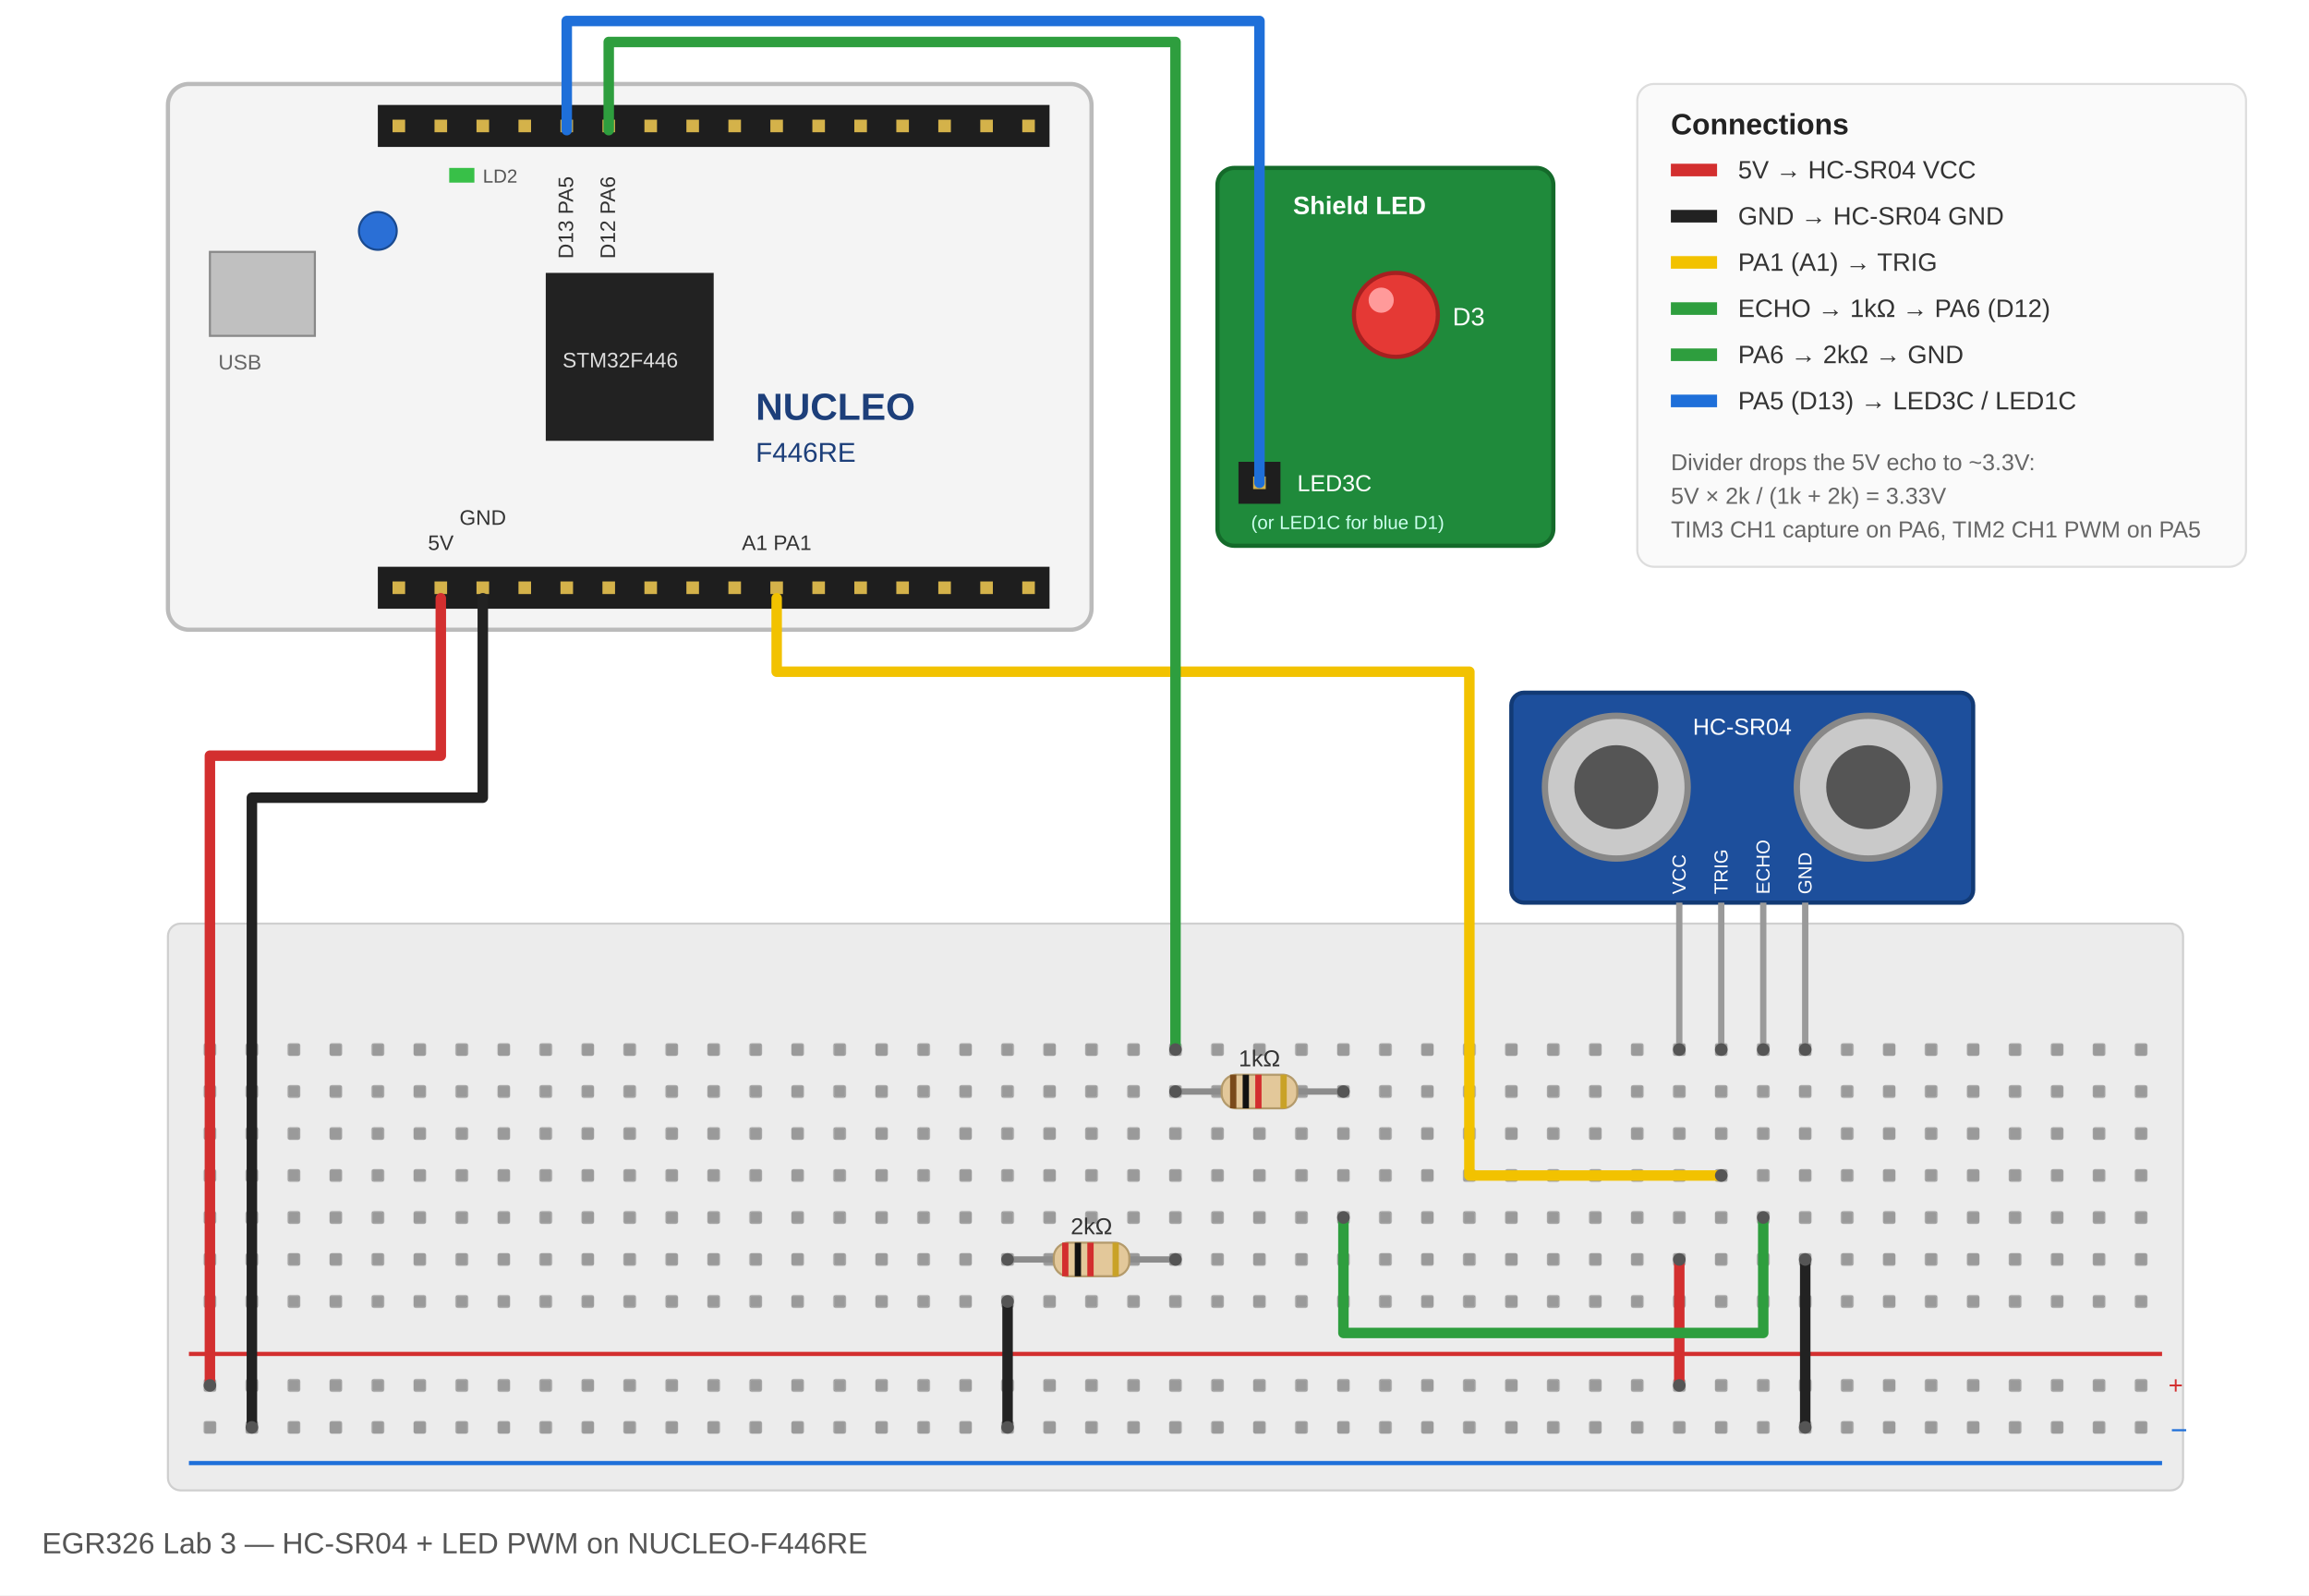
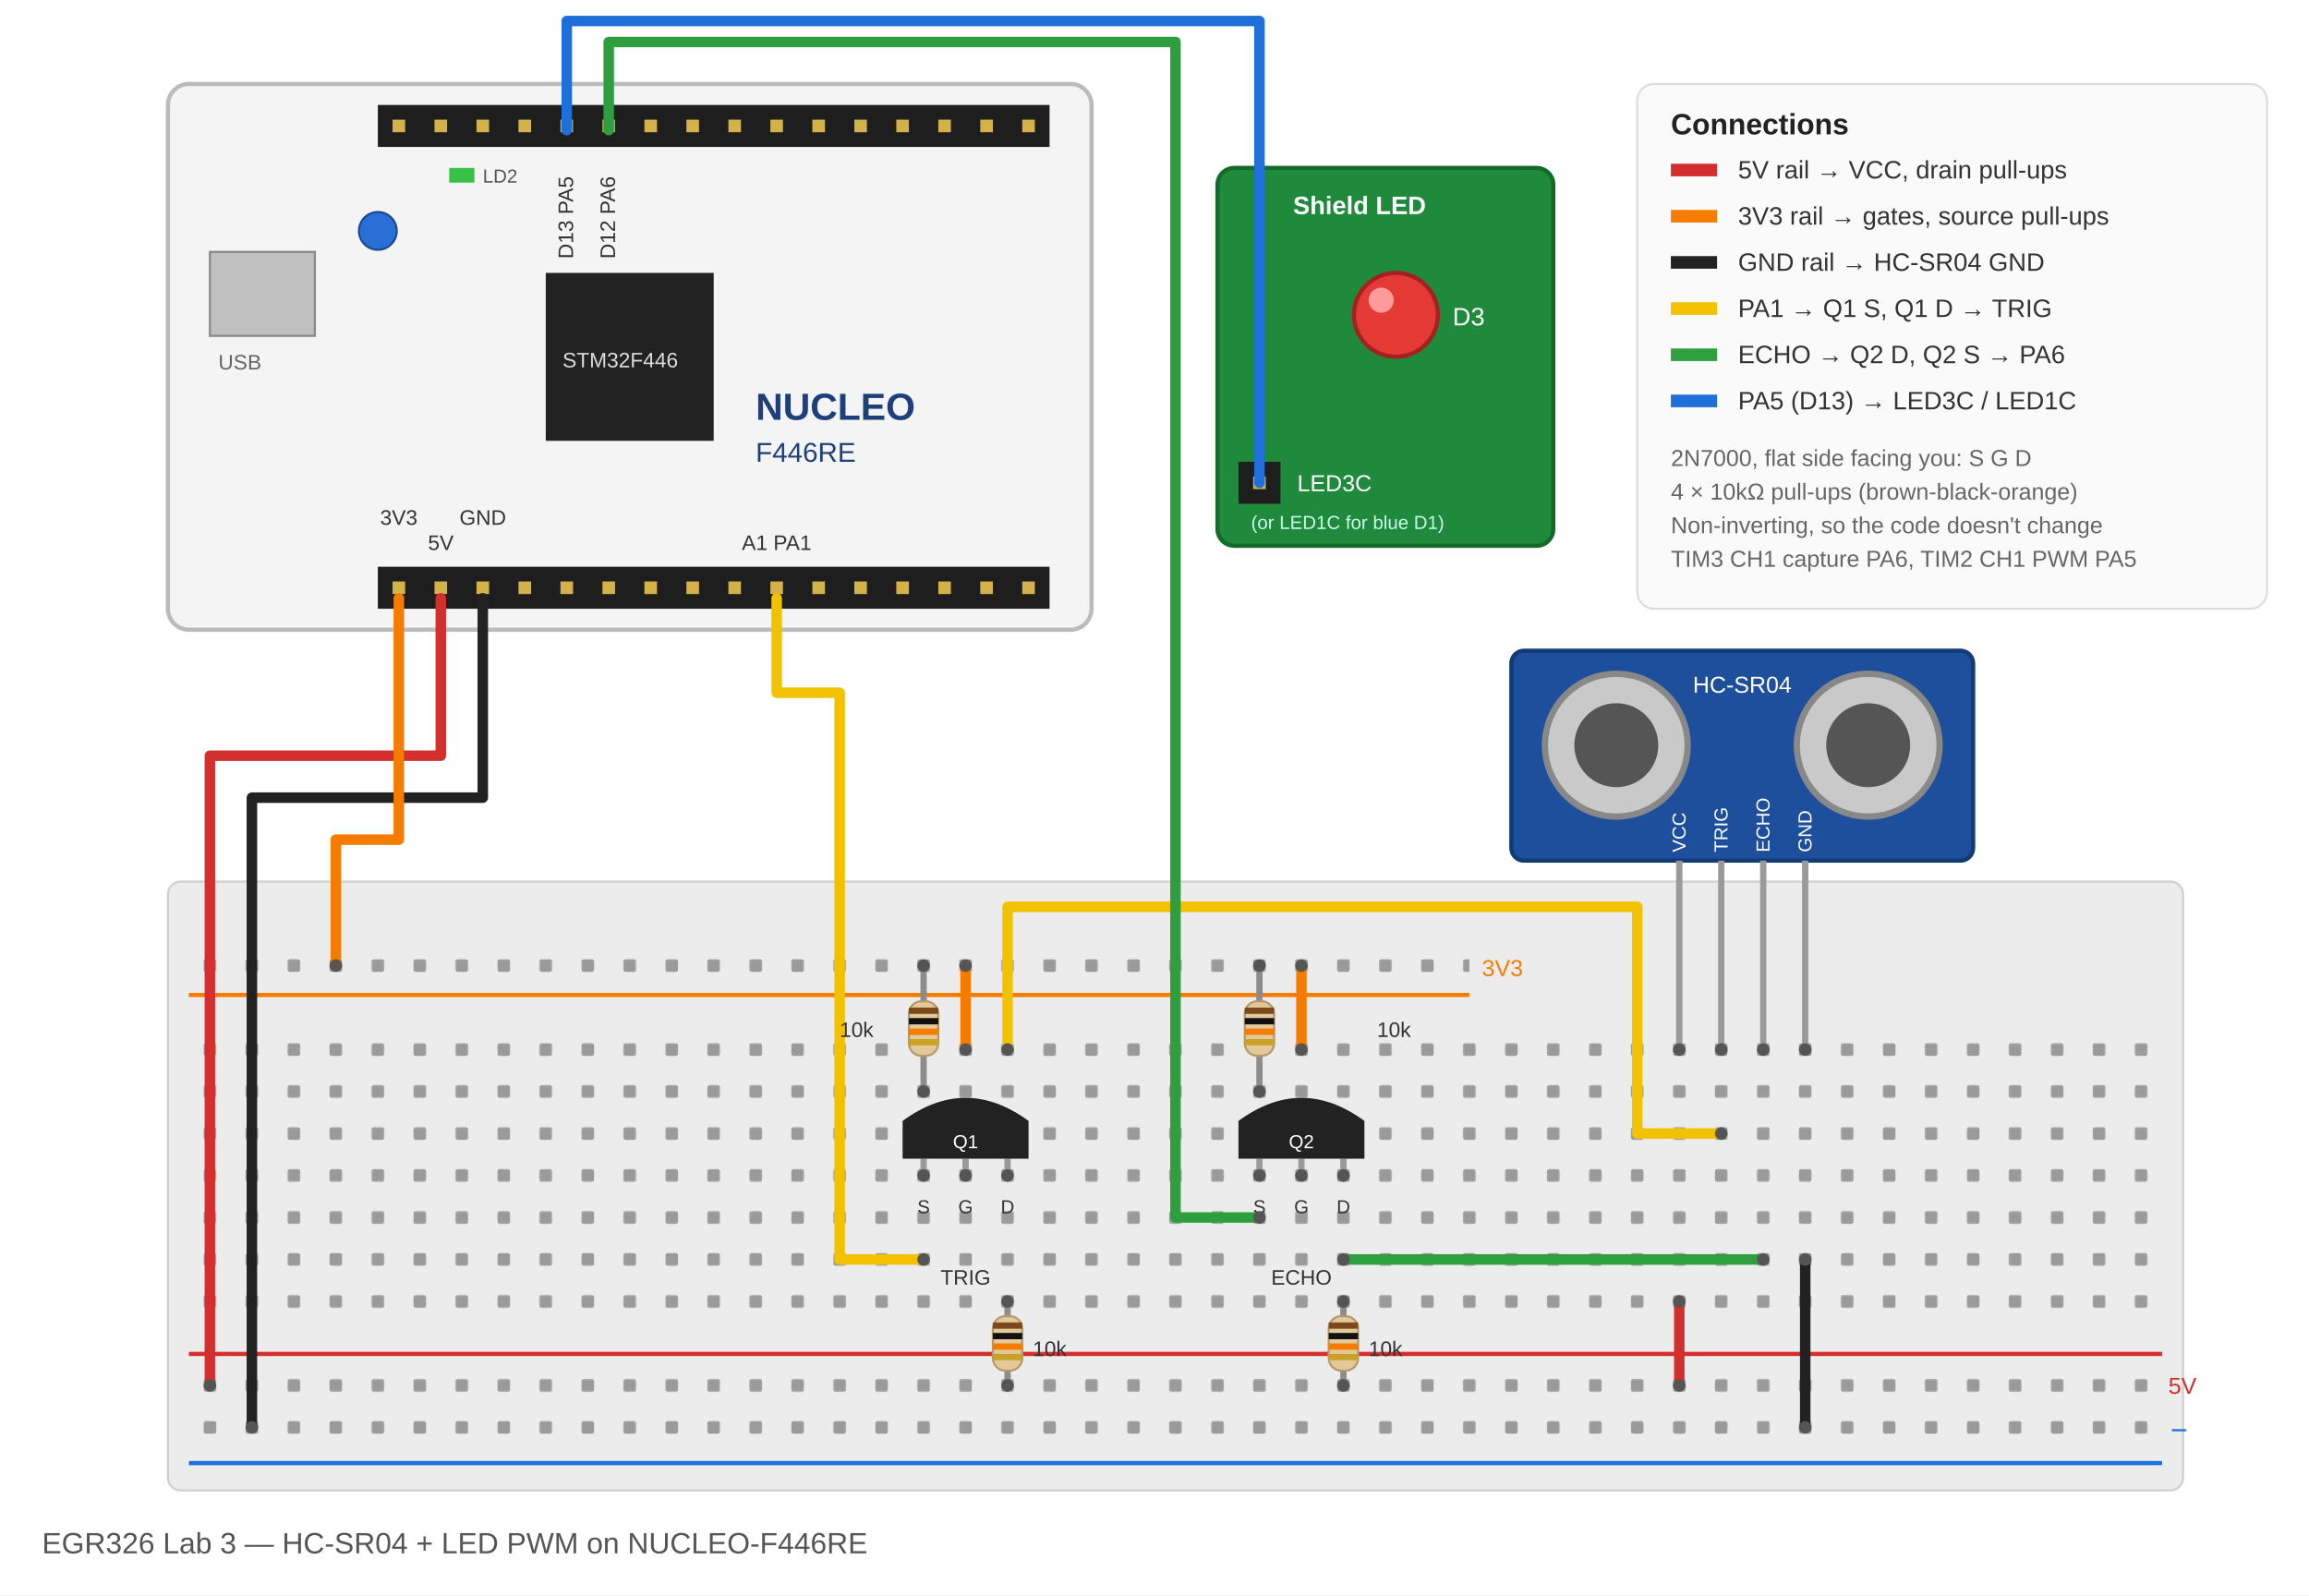
<svg xmlns="http://www.w3.org/2000/svg" viewBox="0 0 1100 760" width="1100" height="760" font-family="Arial, Helvetica, sans-serif">
  <defs>
    <pattern id="hole" x="-10" y="-10" width="20" height="20" patternUnits="userSpaceOnUse">
      <rect x="7" y="7" width="6" height="6" rx="1" fill="#9a9a9a" />
    </pattern>
    <g id="res">
      <line x1="0" y1="0" x2="80" y2="0" stroke="#8c8c8c" stroke-width="3" />
      <rect x="22" y="-8" width="36" height="16" rx="7" fill="#e3c89a" stroke="#b39a6b" />
    </g>
  </defs>
  <rect width="1100" height="760" fill="#ffffff" />
  <text x="20" y="740" font-size="14" fill="#555">EGR326 Lab 3 — HC-SR04 + LED PWM on NUCLEO-F446RE</text>
  <rect x="80" y="40" width="440" height="260" rx="10" fill="#f4f4f4" stroke="#bbb" stroke-width="2" />
  <rect x="100" y="120" width="50" height="40" fill="#c0c0c0" stroke="#888" />
  <text x="104" y="176" font-size="10" fill="#666">USB</text>
  <circle cx="180" cy="110" r="9" fill="#2a6fd6" stroke="#1a4a90" />
  <rect x="260" y="130" width="80" height="80" fill="#222" />
  <text x="268" y="175" font-size="10" fill="#ddd">STM32F446</text>
  <text x="360" y="200" font-size="18" font-weight="bold" fill="#1d3f7a">NUCLEO</text>
  <text x="360" y="220" font-size="13" fill="#1d3f7a">F446RE</text>
  <rect x="214" y="80" width="12" height="7" fill="#38c048" />
  <text x="230" y="87" font-size="9" fill="#555">LD2</text>
  <rect x="180" y="50" width="320" height="20" fill="#1e1e1e" />
  <rect x="180" y="270" width="320" height="20" fill="#1e1e1e" />
  <g fill="#d4b24a">
    <rect x="187" y="57" width="6" height="6" />
    <rect x="207" y="57" width="6" height="6" />
    <rect x="227" y="57" width="6" height="6" />
    <rect x="247" y="57" width="6" height="6" />
    <rect x="267" y="57" width="6" height="6" />
    <rect x="287" y="57" width="6" height="6" />
    <rect x="307" y="57" width="6" height="6" />
    <rect x="327" y="57" width="6" height="6" />
    <rect x="347" y="57" width="6" height="6" />
    <rect x="367" y="57" width="6" height="6" />
    <rect x="387" y="57" width="6" height="6" />
    <rect x="407" y="57" width="6" height="6" />
    <rect x="427" y="57" width="6" height="6" />
    <rect x="447" y="57" width="6" height="6" />
    <rect x="467" y="57" width="6" height="6" />
    <rect x="487" y="57" width="6" height="6" />
    <rect x="187" y="277" width="6" height="6" />
    <rect x="207" y="277" width="6" height="6" />
    <rect x="227" y="277" width="6" height="6" />
    <rect x="247" y="277" width="6" height="6" />
    <rect x="267" y="277" width="6" height="6" />
    <rect x="287" y="277" width="6" height="6" />
    <rect x="307" y="277" width="6" height="6" />
    <rect x="327" y="277" width="6" height="6" />
    <rect x="347" y="277" width="6" height="6" />
    <rect x="367" y="277" width="6" height="6" />
    <rect x="387" y="277" width="6" height="6" />
    <rect x="407" y="277" width="6" height="6" />
    <rect x="427" y="277" width="6" height="6" />
    <rect x="447" y="277" width="6" height="6" />
    <rect x="467" y="277" width="6" height="6" />
    <rect x="487" y="277" width="6" height="6" />
  </g>
  <g font-size="10" fill="#333" text-anchor="middle">
    <text x="270" y="84" transform="rotate(-90 270 84)" dy="3" text-anchor="end">D13 PA5</text>
    <text x="290" y="84" transform="rotate(-90 290 84)" dy="3" text-anchor="end">D12 PA6</text>
    <text x="210" y="262">5V</text>
    <text x="230" y="250">GND</text>
    <text x="370" y="262">A1 PA1</text>
+     <text x="190" y="250">3V3</text>
  </g>
  <rect x="580" y="80" width="160" height="180" rx="8" fill="#1f8a3b" stroke="#146a2a" stroke-width="2" />
  <text x="616" y="102" font-size="12" fill="#fff" font-weight="bold">Shield LED</text>
  <circle cx="665" cy="150" r="20" fill="#e53935" stroke="#a52020" stroke-width="2" />
  <circle cx="658" cy="143" r="6" fill="#ff9a9a" />
  <text x="692" y="155" font-size="12" fill="#fff">D3</text>
  <rect x="590" y="220" width="20" height="20" fill="#1e1e1e" />
  <rect x="597" y="227" width="6" height="6" fill="#d4b24a" />
  <text x="618" y="234" font-size="11" fill="#fff">LED3C</text>
  <text x="596" y="252" font-size="9" fill="#cfe">(or LED1C for blue D1)</text>
-   <rect x="780" y="40" width="290" height="230" rx="8" fill="#fafafa" stroke="#ddd" />
+   <rect x="780" y="40" width="300" height="250" rx="8" fill="#fafafa" stroke="#ddd" />
  <text x="796" y="64" font-size="14" font-weight="bold" fill="#222">Connections</text>
  <g font-size="12" fill="#333">
    <rect x="796" y="78" width="22" height="6" fill="#d32f2f" />
-     <text x="828" y="85">5V → HC-SR04 VCC</text>
-     <rect x="796" y="100" width="22" height="6" fill="#222" />
-     <text x="828" y="107">GND → HC-SR04 GND</text>
-     <rect x="796" y="122" width="22" height="6" fill="#f2c200" />
-     <text x="828" y="129">PA1 (A1) → TRIG</text>
-     <rect x="796" y="144" width="22" height="6" fill="#2e9e3e" />
-     <text x="828" y="151">ECHO → 1kΩ → PA6 (D12)</text>
+     <text x="828" y="85">5V rail → VCC, drain pull-ups</text>
+     <rect x="796" y="100" width="22" height="6" fill="#f57c00" />
+     <text x="828" y="107">3V3 rail → gates, source pull-ups</text>
+     <rect x="796" y="122" width="22" height="6" fill="#222" />
+     <text x="828" y="129">GND rail → HC-SR04 GND</text>
+     <rect x="796" y="144" width="22" height="6" fill="#f2c200" />
+     <text x="828" y="151">PA1 → Q1 S,  Q1 D → TRIG</text>
    <rect x="796" y="166" width="22" height="6" fill="#2e9e3e" />
-     <text x="828" y="173">PA6 → 2kΩ → GND</text>
+     <text x="828" y="173">ECHO → Q2 D,  Q2 S → PA6</text>
    <rect x="796" y="188" width="22" height="6" fill="#1e6fd9" />
    <text x="828" y="195">PA5 (D13) → LED3C / LED1C</text>
-     <text x="796" y="224" fill="#666" font-size="11">Divider drops the 5V echo to ~3.3V:</text>
-     <text x="796" y="240" fill="#666" font-size="11">5V × 2k / (1k + 2k) = 3.33V</text>
-     <text x="796" y="256" fill="#666" font-size="11">TIM3 CH1 capture on PA6, TIM2 CH1 PWM on PA5</text>
-   </g>
-   <rect x="80" y="440" width="960" height="270" rx="6" fill="#ececec" stroke="#cfcfcf" />
+     <text x="796" y="222" fill="#666" font-size="11">2N7000, flat side facing you: S  G  D</text>
+     <text x="796" y="238" fill="#666" font-size="11">4 × 10kΩ pull-ups (brown-black-orange)</text>
+     <text x="796" y="254" fill="#666" font-size="11">Non-inverting, so the code doesn't change</text>
+     <text x="796" y="270" fill="#666" font-size="11">TIM3 CH1 capture PA6, TIM2 CH1 PWM PA5</text>
+   </g>
+   <rect x="80" y="420" width="960" height="290" rx="6" fill="#ececec" stroke="#cfcfcf" />
+   <rect x="90" y="450" width="610" height="20" fill="url(#hole)" />
+   <line x1="90" y1="474" x2="700" y2="474" stroke="#f57c00" stroke-width="2" />
+   <text x="706" y="465" font-size="11" fill="#f57c00">3V3</text>
  <rect x="90" y="490" width="940" height="140" fill="url(#hole)" />
  <line x1="90" y1="645" x2="1030" y2="645" stroke="#d32f2f" stroke-width="2" />
  <rect x="90" y="650" width="940" height="20" fill="url(#hole)" />
  <rect x="90" y="670" width="940" height="20" fill="url(#hole)" />
  <line x1="90" y1="697" x2="1030" y2="697" stroke="#1e6fd9" stroke-width="2" />
-   <text x="1033" y="664" font-size="12" fill="#d32f2f">+</text>
+   <text x="1033" y="664" font-size="11" fill="#d32f2f">5V</text>
  <text x="1034" y="686" font-size="14" fill="#1e6fd9">−</text>
-   <rect x="720" y="330" width="220" height="100" rx="6" fill="#1d4f9c" stroke="#123a75" stroke-width="2" />
-   <circle cx="770" cy="375" r="34" fill="#c9c9c9" stroke="#888" stroke-width="3" />
-   <circle cx="770" cy="375" r="20" fill="#555" />
-   <circle cx="890" cy="375" r="34" fill="#c9c9c9" stroke="#888" stroke-width="3" />
-   <circle cx="890" cy="375" r="20" fill="#555" />
-   <text x="830" y="350" font-size="11" fill="#fff" text-anchor="middle">HC-SR04</text>
+   <rect x="720" y="310" width="220" height="100" rx="6" fill="#1d4f9c" stroke="#123a75" stroke-width="2" />
+   <circle cx="770" cy="355" r="34" fill="#c9c9c9" stroke="#888" stroke-width="3" />
+   <circle cx="770" cy="355" r="20" fill="#555" />
+   <circle cx="890" cy="355" r="34" fill="#c9c9c9" stroke="#888" stroke-width="3" />
+   <circle cx="890" cy="355" r="20" fill="#555" />
+   <text x="830" y="330" font-size="11" fill="#fff" text-anchor="middle">HC-SR04</text>
  <g font-size="9" fill="#fff" text-anchor="start">
-     <text transform="translate(803,426) rotate(-90)">VCC</text>
-     <text transform="translate(823,426) rotate(-90)">TRIG</text>
-     <text transform="translate(843,426) rotate(-90)">ECHO</text>
-     <text transform="translate(863,426) rotate(-90)">GND</text>
+     <text transform="translate(803,406) rotate(-90)">VCC</text>
+     <text transform="translate(823,406) rotate(-90)">TRIG</text>
+     <text transform="translate(843,406) rotate(-90)">ECHO</text>
+     <text transform="translate(863,406) rotate(-90)">GND</text>
  </g>
  <g stroke="#9a9a9a" stroke-width="3">
-     <line x1="800" y1="430" x2="800" y2="500" />
-     <line x1="820" y1="430" x2="820" y2="500" />
-     <line x1="840" y1="430" x2="840" y2="500" />
-     <line x1="860" y1="430" x2="860" y2="500" />
-   </g>
-   <use href="#res" x="560" y="520" />
-   <g transform="translate(582,520)">
-     <rect x="4" y="-8" width="3" height="16" fill="#7a4a1a" />
-     <rect x="10" y="-8" width="3" height="16" fill="#111" />
-     <rect x="16" y="-8" width="3" height="16" fill="#d32f2f" />
-     <rect x="28" y="-8" width="3" height="16" fill="#c9a227" />
-   </g>
-   <text x="600" y="508" font-size="11" fill="#333" text-anchor="middle">1kΩ</text>
-   <use href="#res" x="480" y="600" />
-   <g transform="translate(502,600)">
-     <rect x="4" y="-8" width="3" height="16" fill="#d32f2f" />
-     <rect x="10" y="-8" width="3" height="16" fill="#111" />
-     <rect x="16" y="-8" width="3" height="16" fill="#d32f2f" />
-     <rect x="28" y="-8" width="3" height="16" fill="#c9a227" />
-   </g>
-   <text x="520" y="588" font-size="11" fill="#333" text-anchor="middle">2kΩ</text>
+     <line x1="800" y1="410" x2="800" y2="500" />
+     <line x1="820" y1="410" x2="820" y2="500" />
+     <line x1="840" y1="410" x2="840" y2="500" />
+     <line x1="860" y1="410" x2="860" y2="500" />
+   </g>
+   <line x1="440" y1="552" x2="440" y2="560" stroke="#9a9a9a" stroke-width="3" />
+   <circle cx="440" cy="560" r="3" fill="#555" />
+   <line x1="460" y1="552" x2="460" y2="560" stroke="#9a9a9a" stroke-width="3" />
+   <circle cx="460" cy="560" r="3" fill="#555" />
+   <line x1="480" y1="552" x2="480" y2="560" stroke="#9a9a9a" stroke-width="3" />
+   <circle cx="480" cy="560" r="3" fill="#555" />
+   <path d="M430,552 L430,534 Q460,512 490,534 L490,552 Z" fill="#222" />
+   <text x="460" y="547" font-size="9" fill="#fff" text-anchor="middle">Q1</text>
+   <g font-size="9" fill="#333" text-anchor="middle">
+     <text x="440" y="578">S</text>
+     <text x="460" y="578">G</text>
+     <text x="480" y="578">D</text>
+   </g>
+   <line x1="600" y1="552" x2="600" y2="560" stroke="#9a9a9a" stroke-width="3" />
+   <circle cx="600" cy="560" r="3" fill="#555" />
+   <line x1="620" y1="552" x2="620" y2="560" stroke="#9a9a9a" stroke-width="3" />
+   <circle cx="620" cy="560" r="3" fill="#555" />
+   <line x1="640" y1="552" x2="640" y2="560" stroke="#9a9a9a" stroke-width="3" />
+   <circle cx="640" cy="560" r="3" fill="#555" />
+   <path d="M590,552 L590,534 Q620,512 650,534 L650,552 Z" fill="#222" />
+   <text x="620" y="547" font-size="9" fill="#fff" text-anchor="middle">Q2</text>
+   <g font-size="9" fill="#333" text-anchor="middle">
+     <text x="600" y="578">S</text>
+     <text x="620" y="578">G</text>
+     <text x="640" y="578">D</text>
+   </g>
+   <text x="460" y="612" font-size="10" fill="#333" text-anchor="middle">TRIG</text>
+   <text x="620" y="612" font-size="10" fill="#333" text-anchor="middle">ECHO</text>
  <g fill="none" stroke-width="5" stroke-linejoin="round" stroke-linecap="round">
    <polyline points="210,285 210,360 100,360 100,660" stroke="#d32f2f" />
    <polyline points="230,285 230,380 120,380 120,680" stroke="#222" />
-     <polyline points="800,600 800,660" stroke="#d32f2f" />
+     <polyline points="190,285 190,400 160,400 160,460" stroke="#f57c00" />
+     <polyline points="460,500 460,460" stroke="#f57c00" />
+     <polyline points="620,500 620,460" stroke="#f57c00" />
+     <polyline points="800,620 800,660" stroke="#d32f2f" />
    <polyline points="860,600 860,680" stroke="#222" />
-     <polyline points="480,620 480,680" stroke="#222" />
-     <polyline points="370,285 370,320 700,320 700,560 820,560" stroke="#f2c200" />
-     <polyline points="840,580 840,635 640,635 640,580" stroke="#2e9e3e" />
-     <polyline points="560,500 560,20 290,20 290,62" stroke="#2e9e3e" />
+     <polyline points="370,285 370,330 400,330 400,600 440,600" stroke="#f2c200" />
+     <polyline points="480,500 480,432 780,432 780,540 820,540" stroke="#f2c200" />
+     <polyline points="840,600 640,600" stroke="#2e9e3e" />
+     <polyline points="600,580 560,580 560,20 290,20 290,62" stroke="#2e9e3e" />
    <polyline points="270,62 270,10 600,10 600,230" stroke="#1e6fd9" />
+   </g>
+   <line x1="440" y1="460" x2="440" y2="520" stroke="#8c8c8c" stroke-width="3" />
+   <rect x="433.0" y="477.0" width="14" height="26" rx="6" fill="#e3c89a" stroke="#b39a6b" />
+   <rect x="433.0" y="480.0" width="14" height="3" fill="#7a4a1a" />
+   <rect x="433.0" y="485.0" width="14" height="3" fill="#111" />
+   <rect x="433.0" y="490.0" width="14" height="3" fill="#f57c00" />
+   <rect x="433.0" y="495.0" width="14" height="3" fill="#c9a227" />
+   <circle cx="440" cy="460" r="3" fill="#555" />
+   <circle cx="440" cy="520" r="3" fill="#555" />
+   <line x1="600" y1="460" x2="600" y2="520" stroke="#8c8c8c" stroke-width="3" />
+   <rect x="593.0" y="477.0" width="14" height="26" rx="6" fill="#e3c89a" stroke="#b39a6b" />
+   <rect x="593.0" y="480.0" width="14" height="3" fill="#7a4a1a" />
+   <rect x="593.0" y="485.0" width="14" height="3" fill="#111" />
+   <rect x="593.0" y="490.0" width="14" height="3" fill="#f57c00" />
+   <rect x="593.0" y="495.0" width="14" height="3" fill="#c9a227" />
+   <circle cx="600" cy="460" r="3" fill="#555" />
+   <circle cx="600" cy="520" r="3" fill="#555" />
+   <line x1="480" y1="620" x2="480" y2="660" stroke="#8c8c8c" stroke-width="3" />
+   <rect x="473.0" y="627.0" width="14" height="26" rx="6" fill="#e3c89a" stroke="#b39a6b" />
+   <rect x="473.0" y="630.0" width="14" height="3" fill="#7a4a1a" />
+   <rect x="473.0" y="635.0" width="14" height="3" fill="#111" />
+   <rect x="473.0" y="640.0" width="14" height="3" fill="#f57c00" />
+   <rect x="473.0" y="645.0" width="14" height="3" fill="#c9a227" />
+   <circle cx="480" cy="620" r="3" fill="#555" />
+   <circle cx="480" cy="660" r="3" fill="#555" />
+   <line x1="640" y1="620" x2="640" y2="660" stroke="#8c8c8c" stroke-width="3" />
+   <rect x="633.0" y="627.0" width="14" height="26" rx="6" fill="#e3c89a" stroke="#b39a6b" />
+   <rect x="633.0" y="630.0" width="14" height="3" fill="#7a4a1a" />
+   <rect x="633.0" y="635.0" width="14" height="3" fill="#111" />
+   <rect x="633.0" y="640.0" width="14" height="3" fill="#f57c00" />
+   <rect x="633.0" y="645.0" width="14" height="3" fill="#c9a227" />
+   <circle cx="640" cy="620" r="3" fill="#555" />
+   <circle cx="640" cy="660" r="3" fill="#555" />
+   <g font-size="10" fill="#333">
+     <text x="400" y="494">10k</text>
+     <text x="656" y="494">10k</text>
+     <text x="492" y="646">10k</text>
+     <text x="652" y="646">10k</text>
  </g>
  <g fill="#555">
    <circle cx="100" cy="660" r="3" />
    <circle cx="120" cy="680" r="3" />
-     <circle cx="800" cy="600" r="3" />
+     <circle cx="160" cy="460" r="3" />
+     <circle cx="460" cy="500" r="3" />
+     <circle cx="460" cy="460" r="3" />
+     <circle cx="620" cy="500" r="3" />
+     <circle cx="620" cy="460" r="3" />
+     <circle cx="800" cy="620" r="3" />
    <circle cx="800" cy="660" r="3" />
    <circle cx="860" cy="600" r="3" />
    <circle cx="860" cy="680" r="3" />
-     <circle cx="480" cy="620" r="3" />
-     <circle cx="480" cy="680" r="3" />
-     <circle cx="820" cy="560" r="3" />
-     <circle cx="840" cy="580" r="3" />
-     <circle cx="640" cy="580" r="3" />
-     <circle cx="560" cy="500" r="3" />
-     <circle cx="560" cy="520" r="3" />
-     <circle cx="640" cy="520" r="3" />
-     <circle cx="560" cy="600" r="3" />
-     <circle cx="480" cy="600" r="3" />
+     <circle cx="440" cy="600" r="3" />
+     <circle cx="480" cy="500" r="3" />
+     <circle cx="820" cy="540" r="3" />
+     <circle cx="840" cy="600" r="3" />
+     <circle cx="640" cy="600" r="3" />
+     <circle cx="600" cy="580" r="3" />
    <circle cx="800" cy="500" r="3" />
    <circle cx="820" cy="500" r="3" />
    <circle cx="840" cy="500" r="3" />
    <circle cx="860" cy="500" r="3" />
  </g>
</svg>
